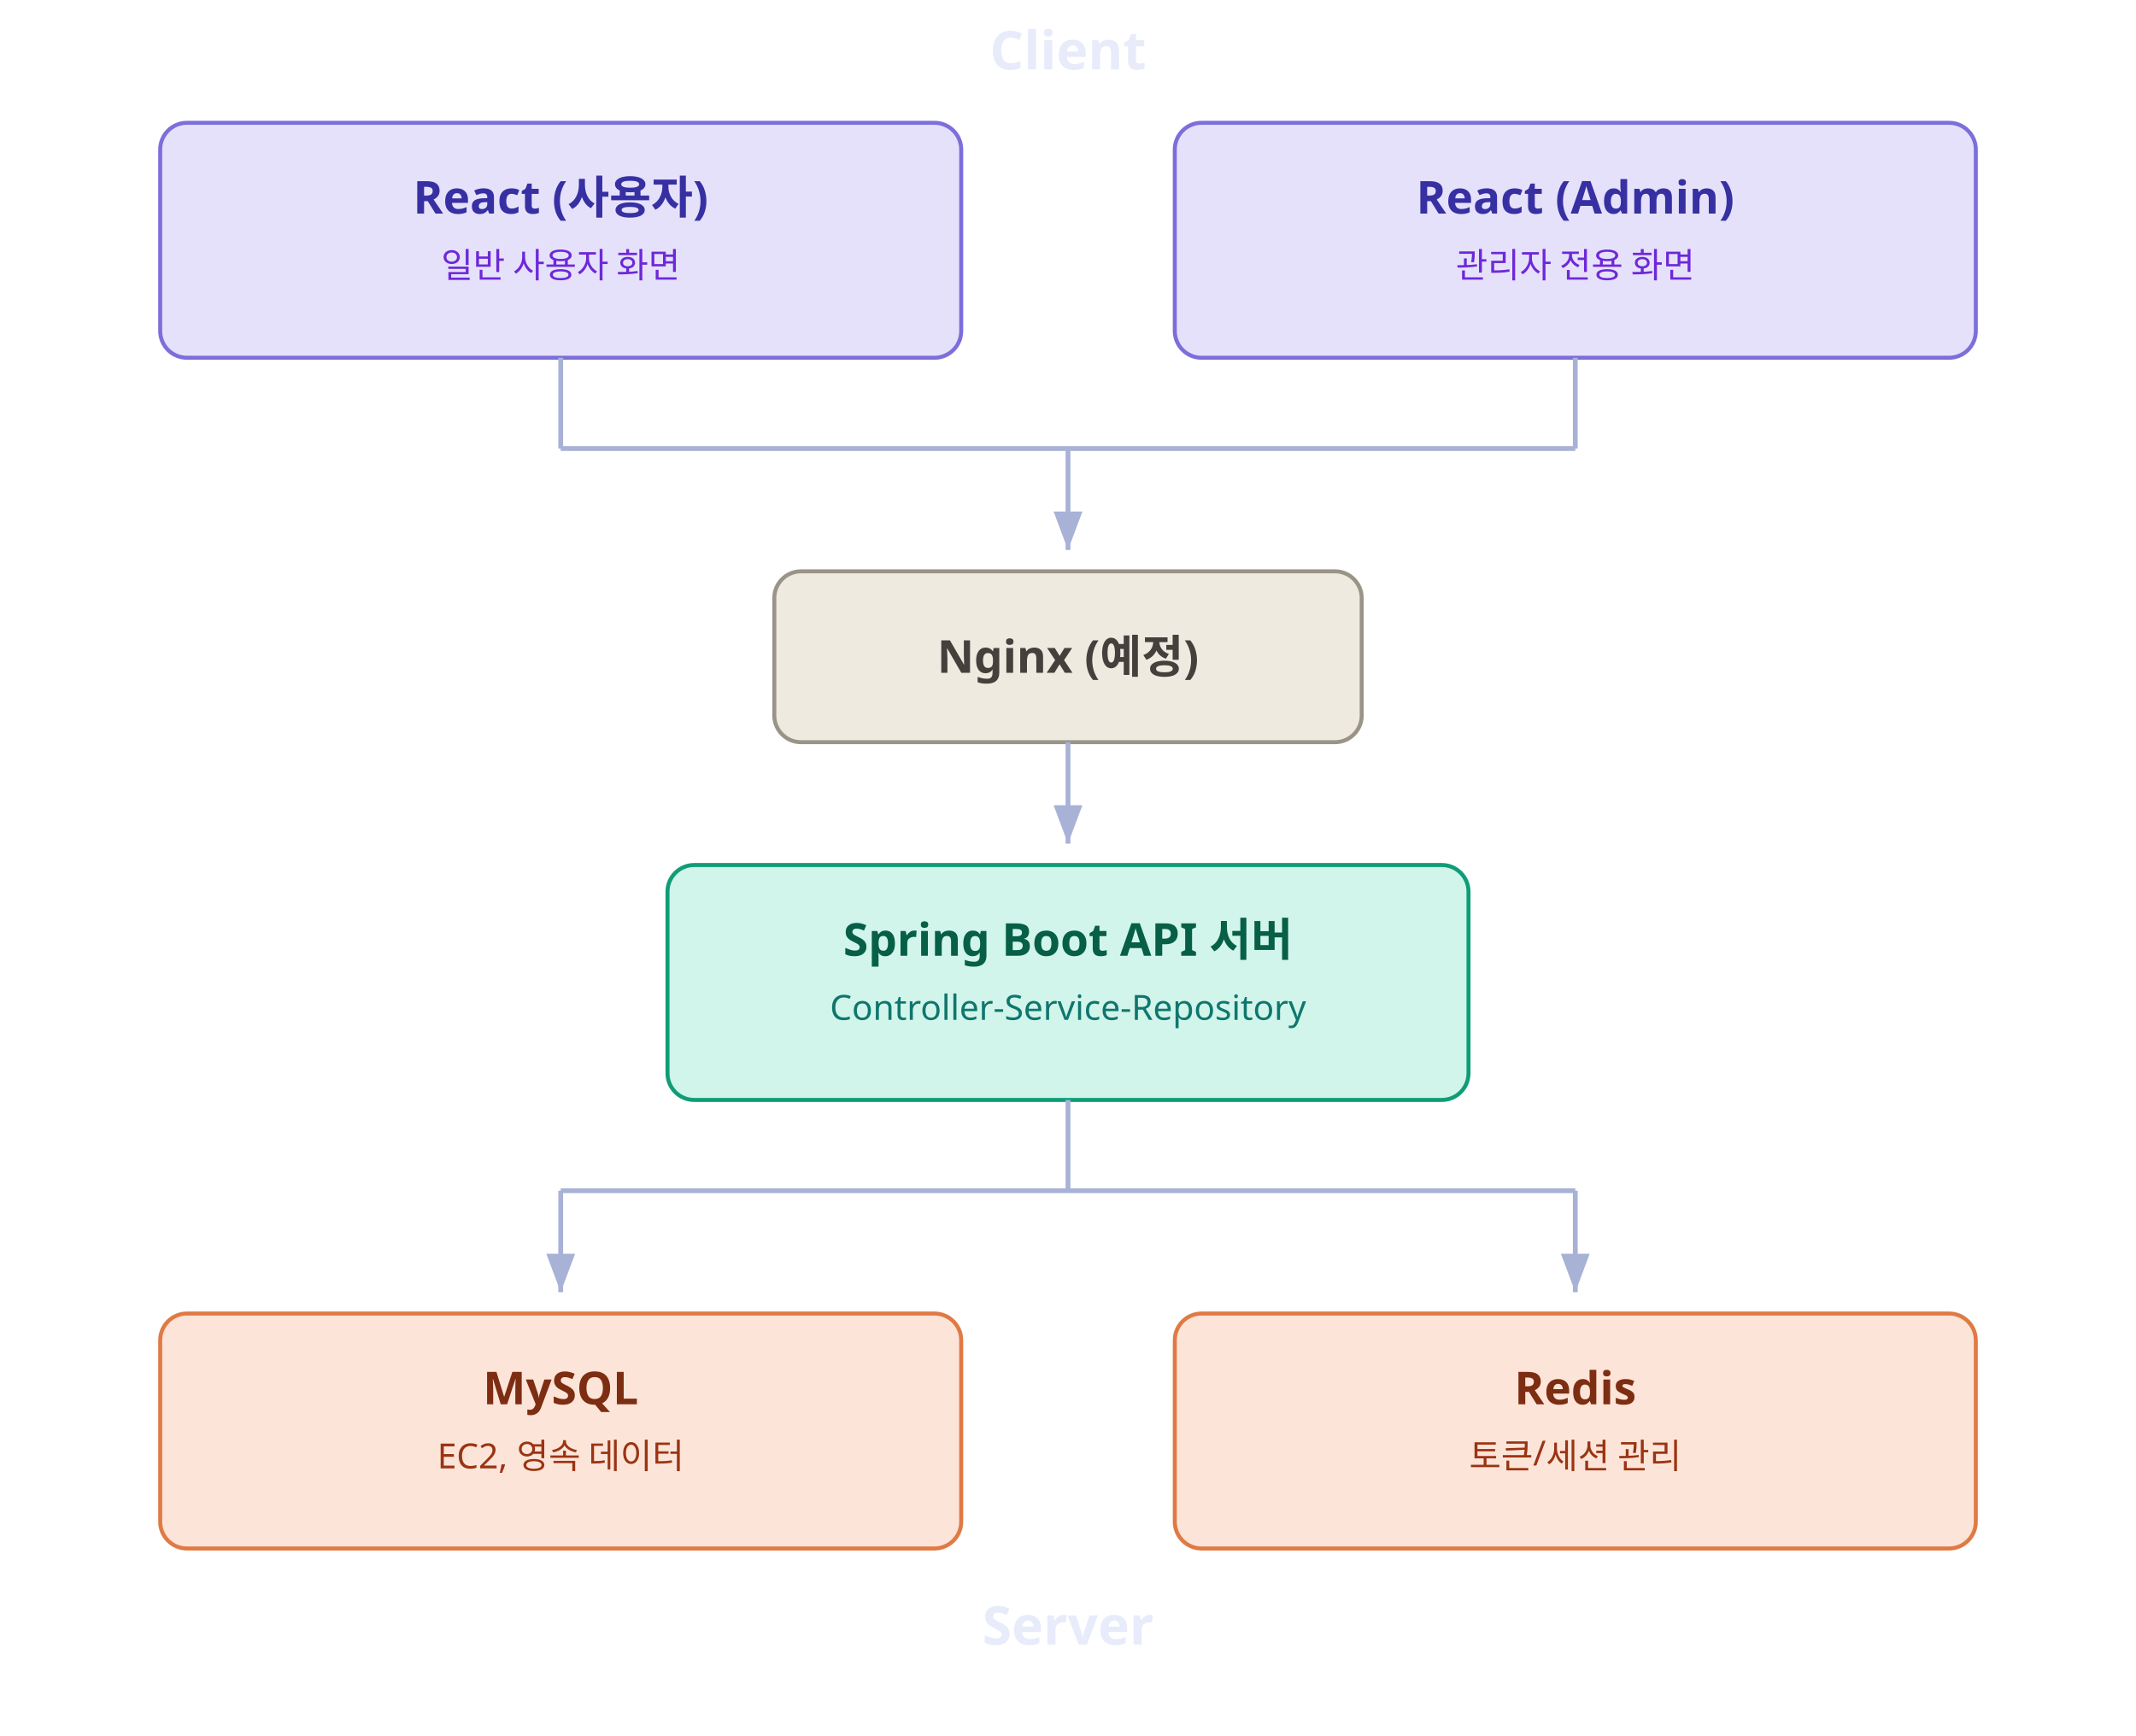
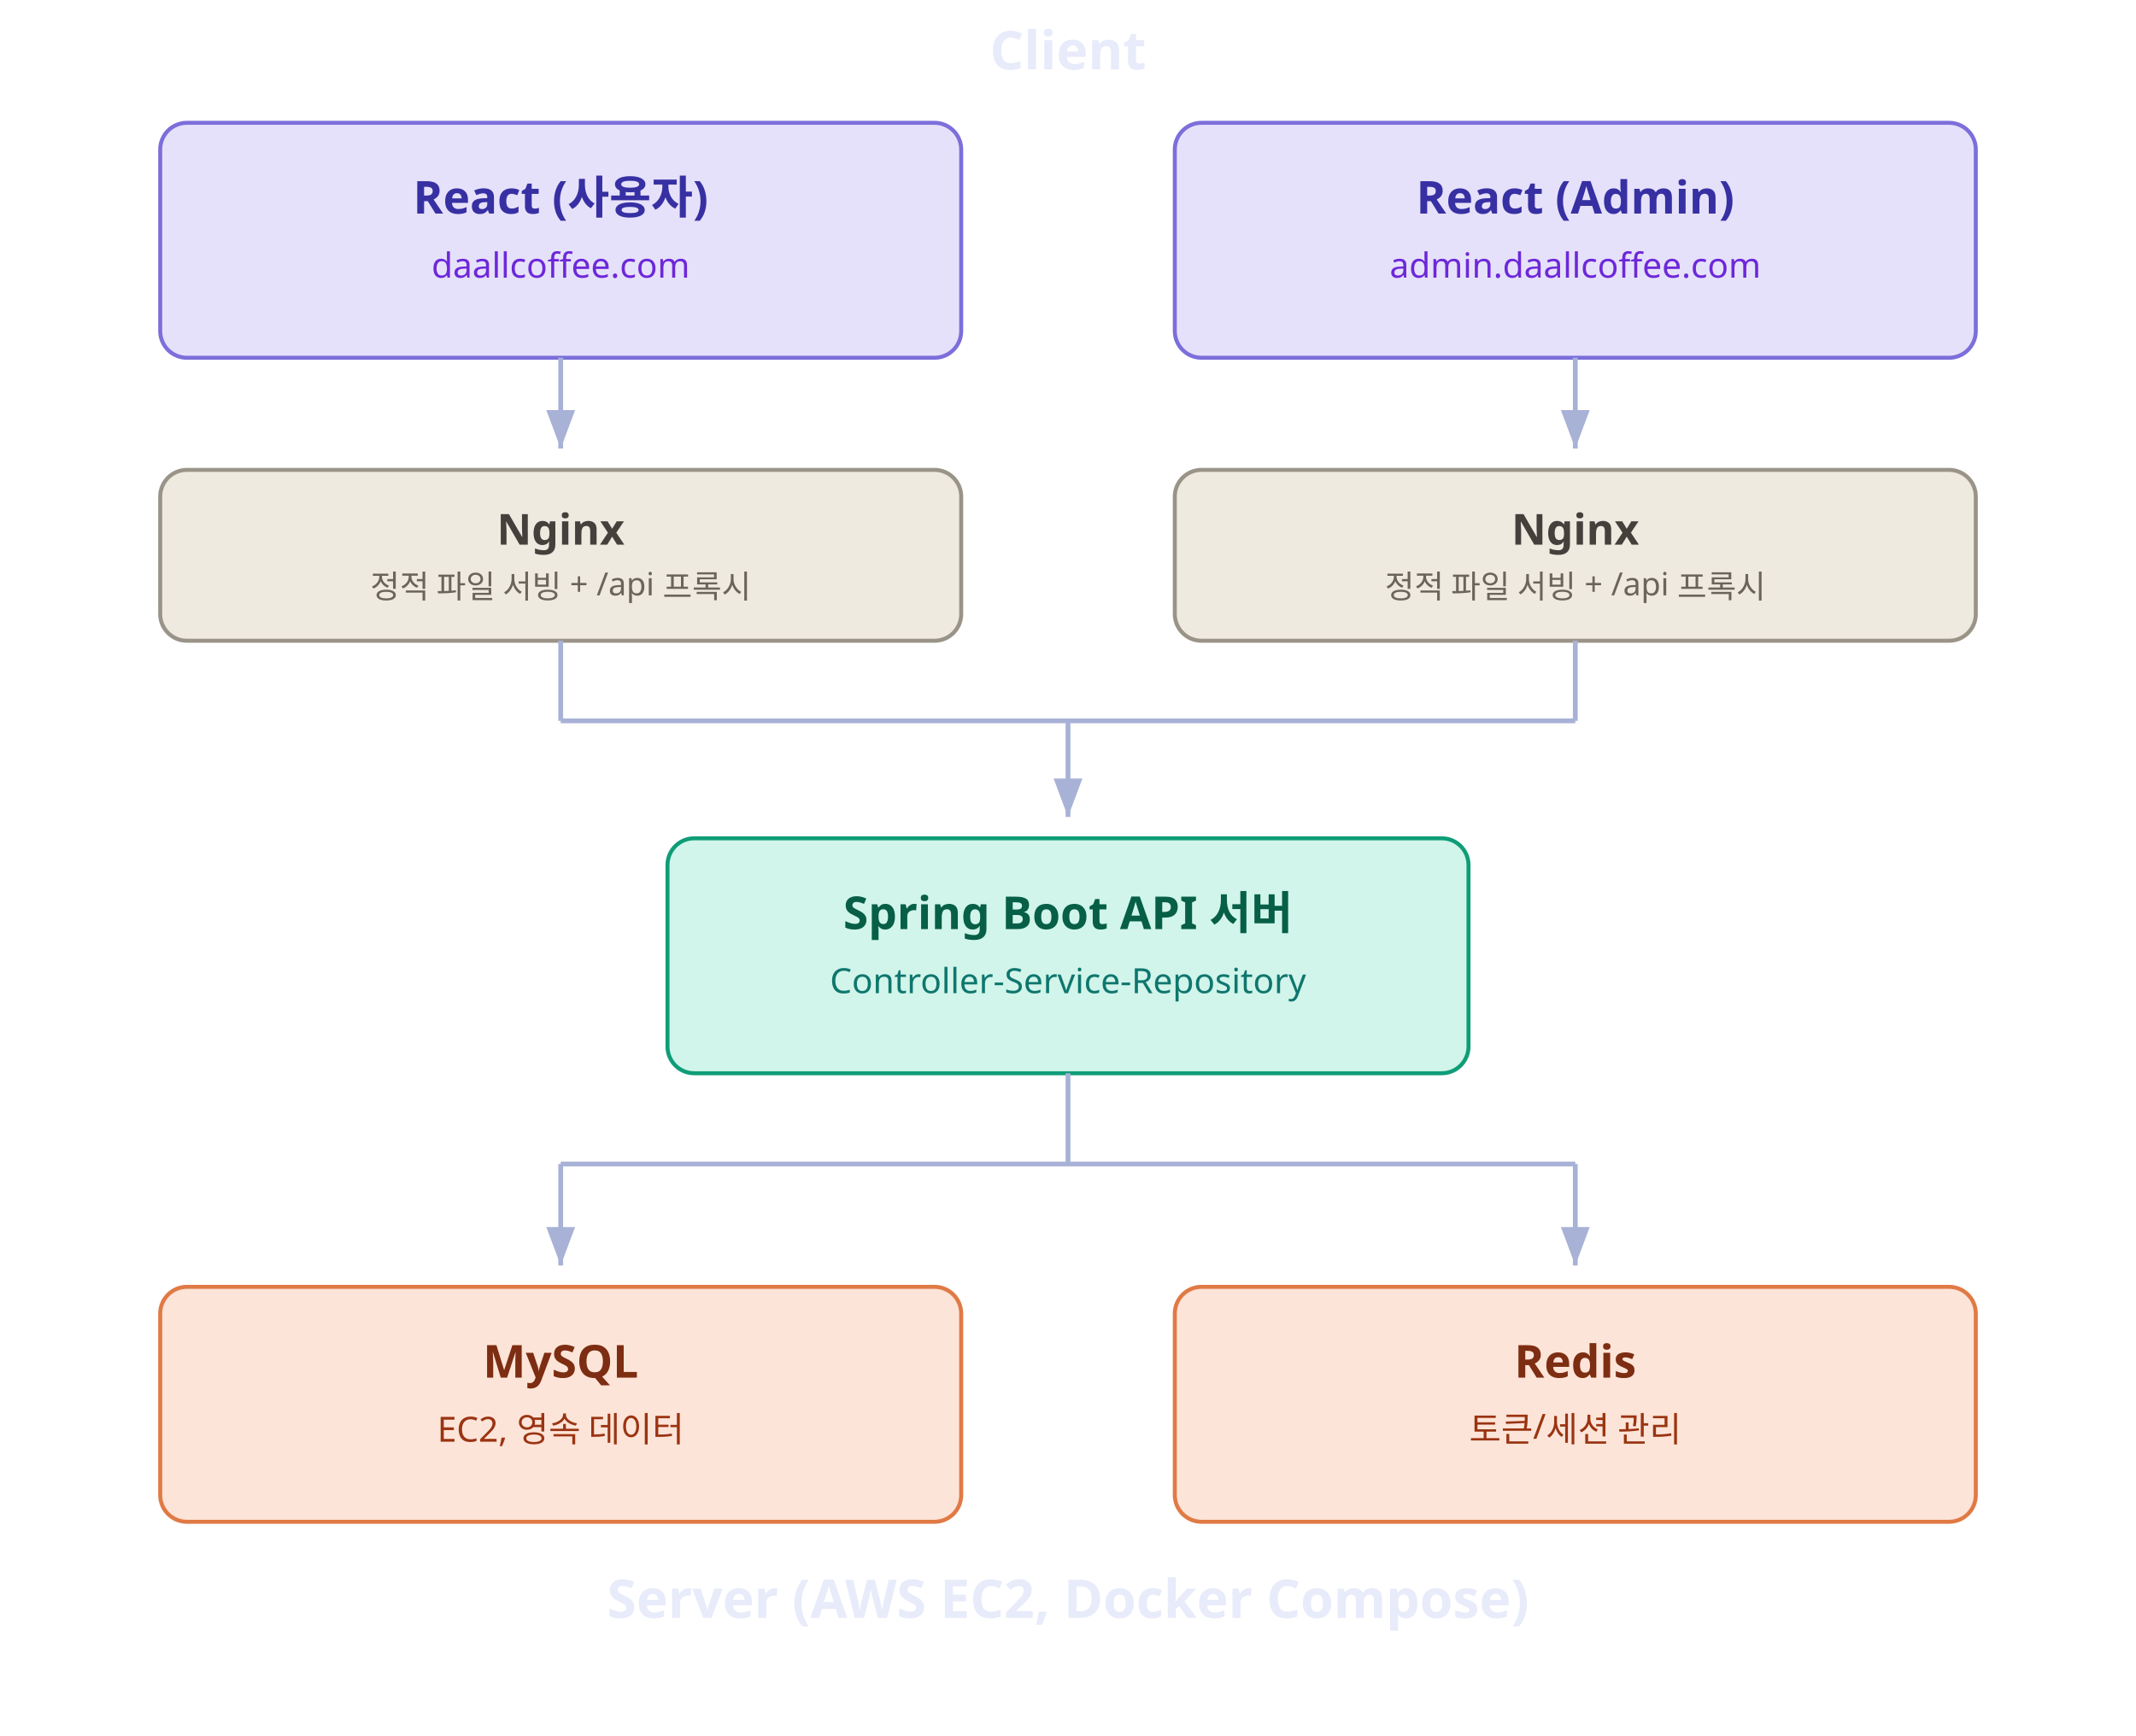
<svg xmlns="http://www.w3.org/2000/svg" viewBox="0 0 800 650" font-family="'Segoe UI', Pretendard, sans-serif">
  <defs>
    <marker id="archArrow" markerWidth="10" markerHeight="10" refX="8" refY="3" orient="auto" markerUnits="strokeWidth">
      <path d="M0,0 L8,3 L0,6 Z" fill="#a8b2d6" />
    </marker>
  </defs>
  <text x="400" y="26" text-anchor="middle" font-size="20" font-weight="700" fill="#e7ebfa">Client</text>
  <rect x="60" y="46" width="300" height="88" rx="10" fill="#e6e1fa" stroke="#7c6fdb" stroke-width="1.5" />
  <text x="210" y="80" text-anchor="middle" font-size="17" font-weight="700" fill="#3730a3">React (사용자)</text>
-   <text x="210" y="104" text-anchor="middle" font-size="13" fill="#6d28d9">일반 사용자 화면</text>
+   <text x="210" y="104" text-anchor="middle" font-size="13" fill="#6d28d9">daallcoffee.com</text>
  <rect x="440" y="46" width="300" height="88" rx="10" fill="#e6e1fa" stroke="#7c6fdb" stroke-width="1.5" />
  <text x="590" y="80" text-anchor="middle" font-size="17" font-weight="700" fill="#3730a3">React (Admin)</text>
-   <text x="590" y="104" text-anchor="middle" font-size="13" fill="#6d28d9">관리자 전용 화면</text>
-   <line x1="210" y1="134" x2="210" y2="168" stroke="#a8b2d6" stroke-width="1.8" />
-   <line x1="590" y1="134" x2="590" y2="168" stroke="#a8b2d6" stroke-width="1.8" />
-   <line x1="210" y1="168" x2="590" y2="168" stroke="#a8b2d6" stroke-width="1.8" />
-   <line x1="400" y1="168" x2="400" y2="206" stroke="#a8b2d6" stroke-width="1.8" marker-end="url(#archArrow)" />
-   <rect x="290" y="214" width="220" height="64" rx="10" fill="#eeeae0" stroke="#9a9488" stroke-width="1.5" />
-   <text x="400" y="252" text-anchor="middle" font-size="17" font-weight="700" fill="#44403c">Nginx (예정)</text>
-   <line x1="400" y1="278" x2="400" y2="316" stroke="#a8b2d6" stroke-width="1.8" marker-end="url(#archArrow)" />
-   <rect x="250" y="324" width="300" height="88" rx="10" fill="#d1f5ea" stroke="#0f9d78" stroke-width="1.5" />
-   <text x="400" y="358" text-anchor="middle" font-size="17" font-weight="700" fill="#065f46">Spring Boot API 서버</text>
-   <text x="400" y="382" text-anchor="middle" font-size="13" fill="#0f766e">Controller-Service-Repository</text>
-   <line x1="400" y1="412" x2="400" y2="446" stroke="#a8b2d6" stroke-width="1.8" />
-   <line x1="210" y1="446" x2="590" y2="446" stroke="#a8b2d6" stroke-width="1.8" />
-   <line x1="210" y1="446" x2="210" y2="484" stroke="#a8b2d6" stroke-width="1.8" marker-end="url(#archArrow)" />
-   <line x1="590" y1="446" x2="590" y2="484" stroke="#a8b2d6" stroke-width="1.8" marker-end="url(#archArrow)" />
-   <rect x="60" y="492" width="300" height="88" rx="10" fill="#fde4d8" stroke="#e07a45" stroke-width="1.5" />
-   <text x="210" y="526" text-anchor="middle" font-size="17" font-weight="700" fill="#7c2d12">MySQL</text>
-   <text x="210" y="550" text-anchor="middle" font-size="13" fill="#9a3412">EC2, 영속 데이터</text>
-   <rect x="440" y="492" width="300" height="88" rx="10" fill="#fde4d8" stroke="#e07a45" stroke-width="1.5" />
-   <text x="590" y="526" text-anchor="middle" font-size="17" font-weight="700" fill="#7c2d12">Redis</text>
-   <text x="590" y="550" text-anchor="middle" font-size="13" fill="#9a3412">토큰/세션 관리</text>
-   <text x="400" y="616" text-anchor="middle" font-size="20" font-weight="700" fill="#e7ebfa">Server</text>
+   <text x="590" y="104" text-anchor="middle" font-size="13" fill="#6d28d9">admin.daallcoffee.com</text>
+   <line x1="210" y1="134" x2="210" y2="168" stroke="#a8b2d6" stroke-width="1.8" marker-end="url(#archArrow)" />
+   <line x1="590" y1="134" x2="590" y2="168" stroke="#a8b2d6" stroke-width="1.8" marker-end="url(#archArrow)" />
+   <rect x="60" y="176" width="300" height="64" rx="10" fill="#eeeae0" stroke="#9a9488" stroke-width="1.5" />
+   <text x="210" y="204" text-anchor="middle" font-size="16" font-weight="700" fill="#44403c">Nginx</text>
+   <text x="210" y="224" text-anchor="middle" font-size="12" fill="#6b6459">정적 파일 서빙 + /api 프록시</text>
+   <rect x="440" y="176" width="300" height="64" rx="10" fill="#eeeae0" stroke="#9a9488" stroke-width="1.5" />
+   <text x="590" y="204" text-anchor="middle" font-size="16" font-weight="700" fill="#44403c">Nginx</text>
+   <text x="590" y="224" text-anchor="middle" font-size="12" fill="#6b6459">정적 파일 서빙 + /api 프록시</text>
+   <line x1="210" y1="240" x2="210" y2="270" stroke="#a8b2d6" stroke-width="1.8" />
+   <line x1="590" y1="240" x2="590" y2="270" stroke="#a8b2d6" stroke-width="1.8" />
+   <line x1="210" y1="270" x2="590" y2="270" stroke="#a8b2d6" stroke-width="1.8" />
+   <line x1="400" y1="270" x2="400" y2="306" stroke="#a8b2d6" stroke-width="1.8" marker-end="url(#archArrow)" />
+   <rect x="250" y="314" width="300" height="88" rx="10" fill="#d1f5ea" stroke="#0f9d78" stroke-width="1.5" />
+   <text x="400" y="348" text-anchor="middle" font-size="17" font-weight="700" fill="#065f46">Spring Boot API 서버</text>
+   <text x="400" y="372" text-anchor="middle" font-size="13" fill="#0f766e">Controller-Service-Repository</text>
+   <line x1="400" y1="402" x2="400" y2="436" stroke="#a8b2d6" stroke-width="1.8" />
+   <line x1="210" y1="436" x2="590" y2="436" stroke="#a8b2d6" stroke-width="1.8" />
+   <line x1="210" y1="436" x2="210" y2="474" stroke="#a8b2d6" stroke-width="1.8" marker-end="url(#archArrow)" />
+   <line x1="590" y1="436" x2="590" y2="474" stroke="#a8b2d6" stroke-width="1.8" marker-end="url(#archArrow)" />
+   <rect x="60" y="482" width="300" height="88" rx="10" fill="#fde4d8" stroke="#e07a45" stroke-width="1.5" />
+   <text x="210" y="516" text-anchor="middle" font-size="17" font-weight="700" fill="#7c2d12">MySQL</text>
+   <text x="210" y="540" text-anchor="middle" font-size="13" fill="#9a3412">EC2, 영속 데이터</text>
+   <rect x="440" y="482" width="300" height="88" rx="10" fill="#fde4d8" stroke="#e07a45" stroke-width="1.5" />
+   <text x="590" y="516" text-anchor="middle" font-size="17" font-weight="700" fill="#7c2d12">Redis</text>
+   <text x="590" y="540" text-anchor="middle" font-size="13" fill="#9a3412">토큰/세션 관리</text>
+   <text x="400" y="606" text-anchor="middle" font-size="20" font-weight="700" fill="#e7ebfa">Server (AWS EC2, Docker Compose)</text>
</svg>
